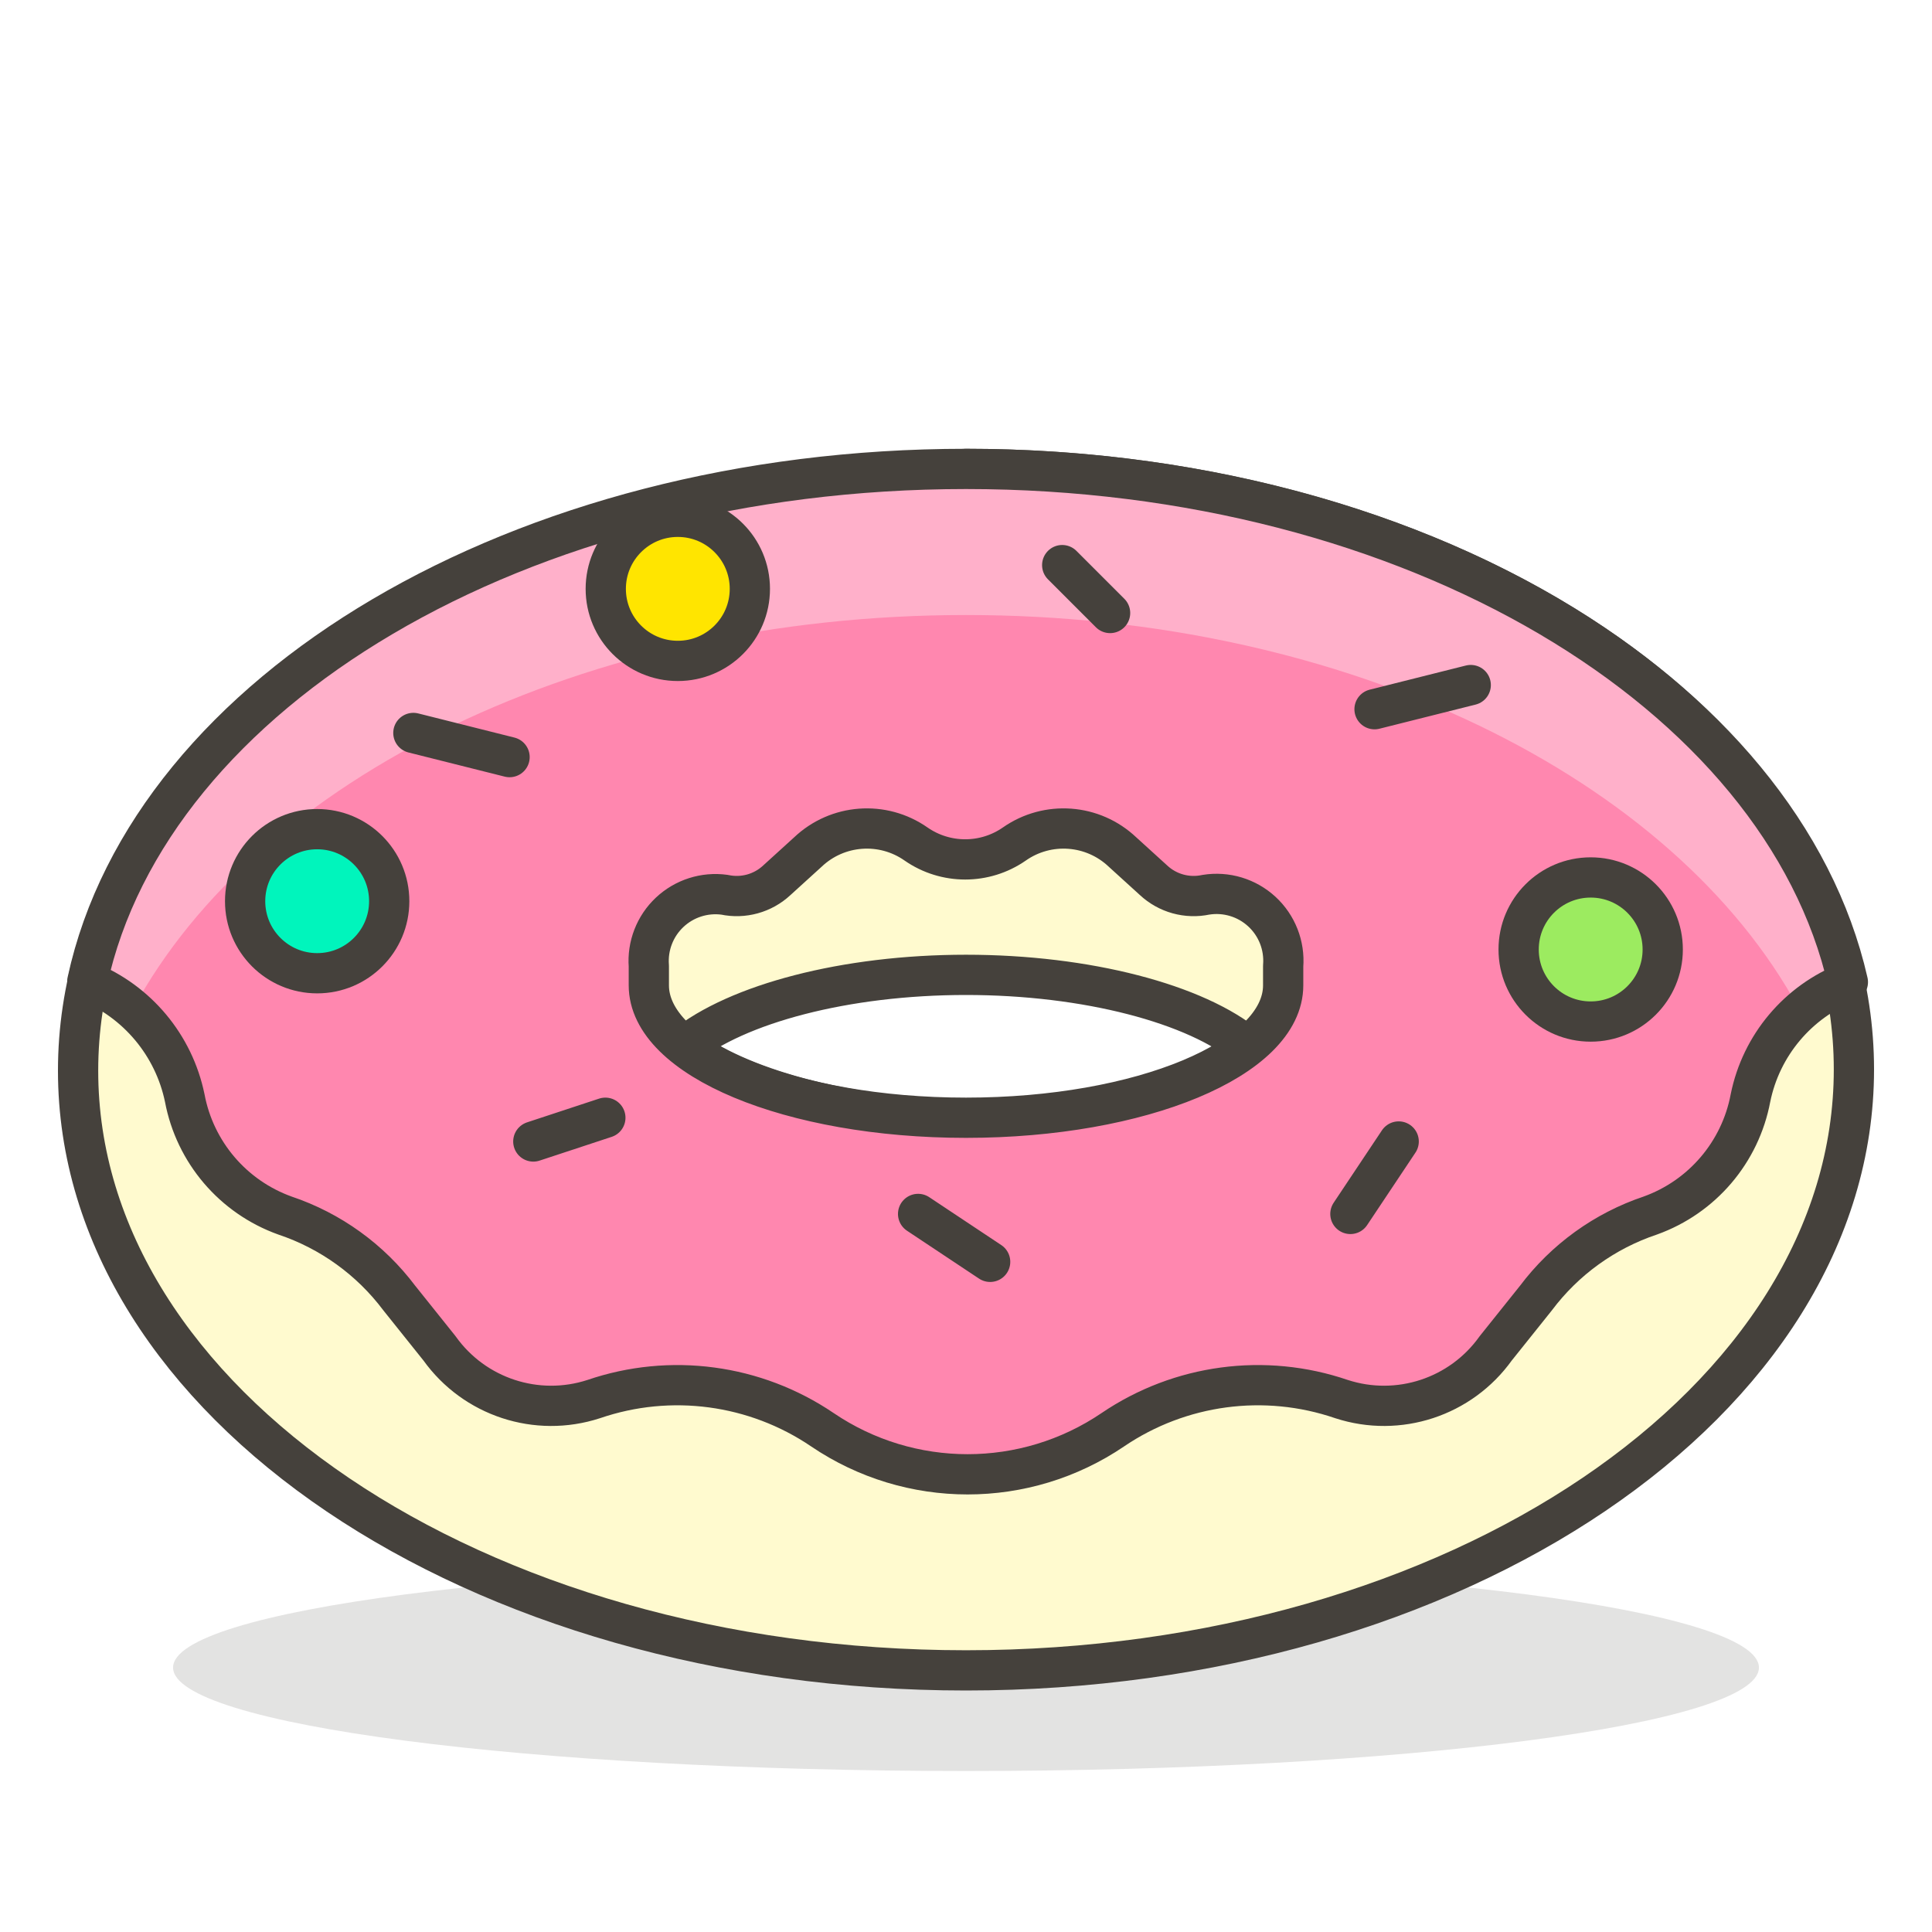
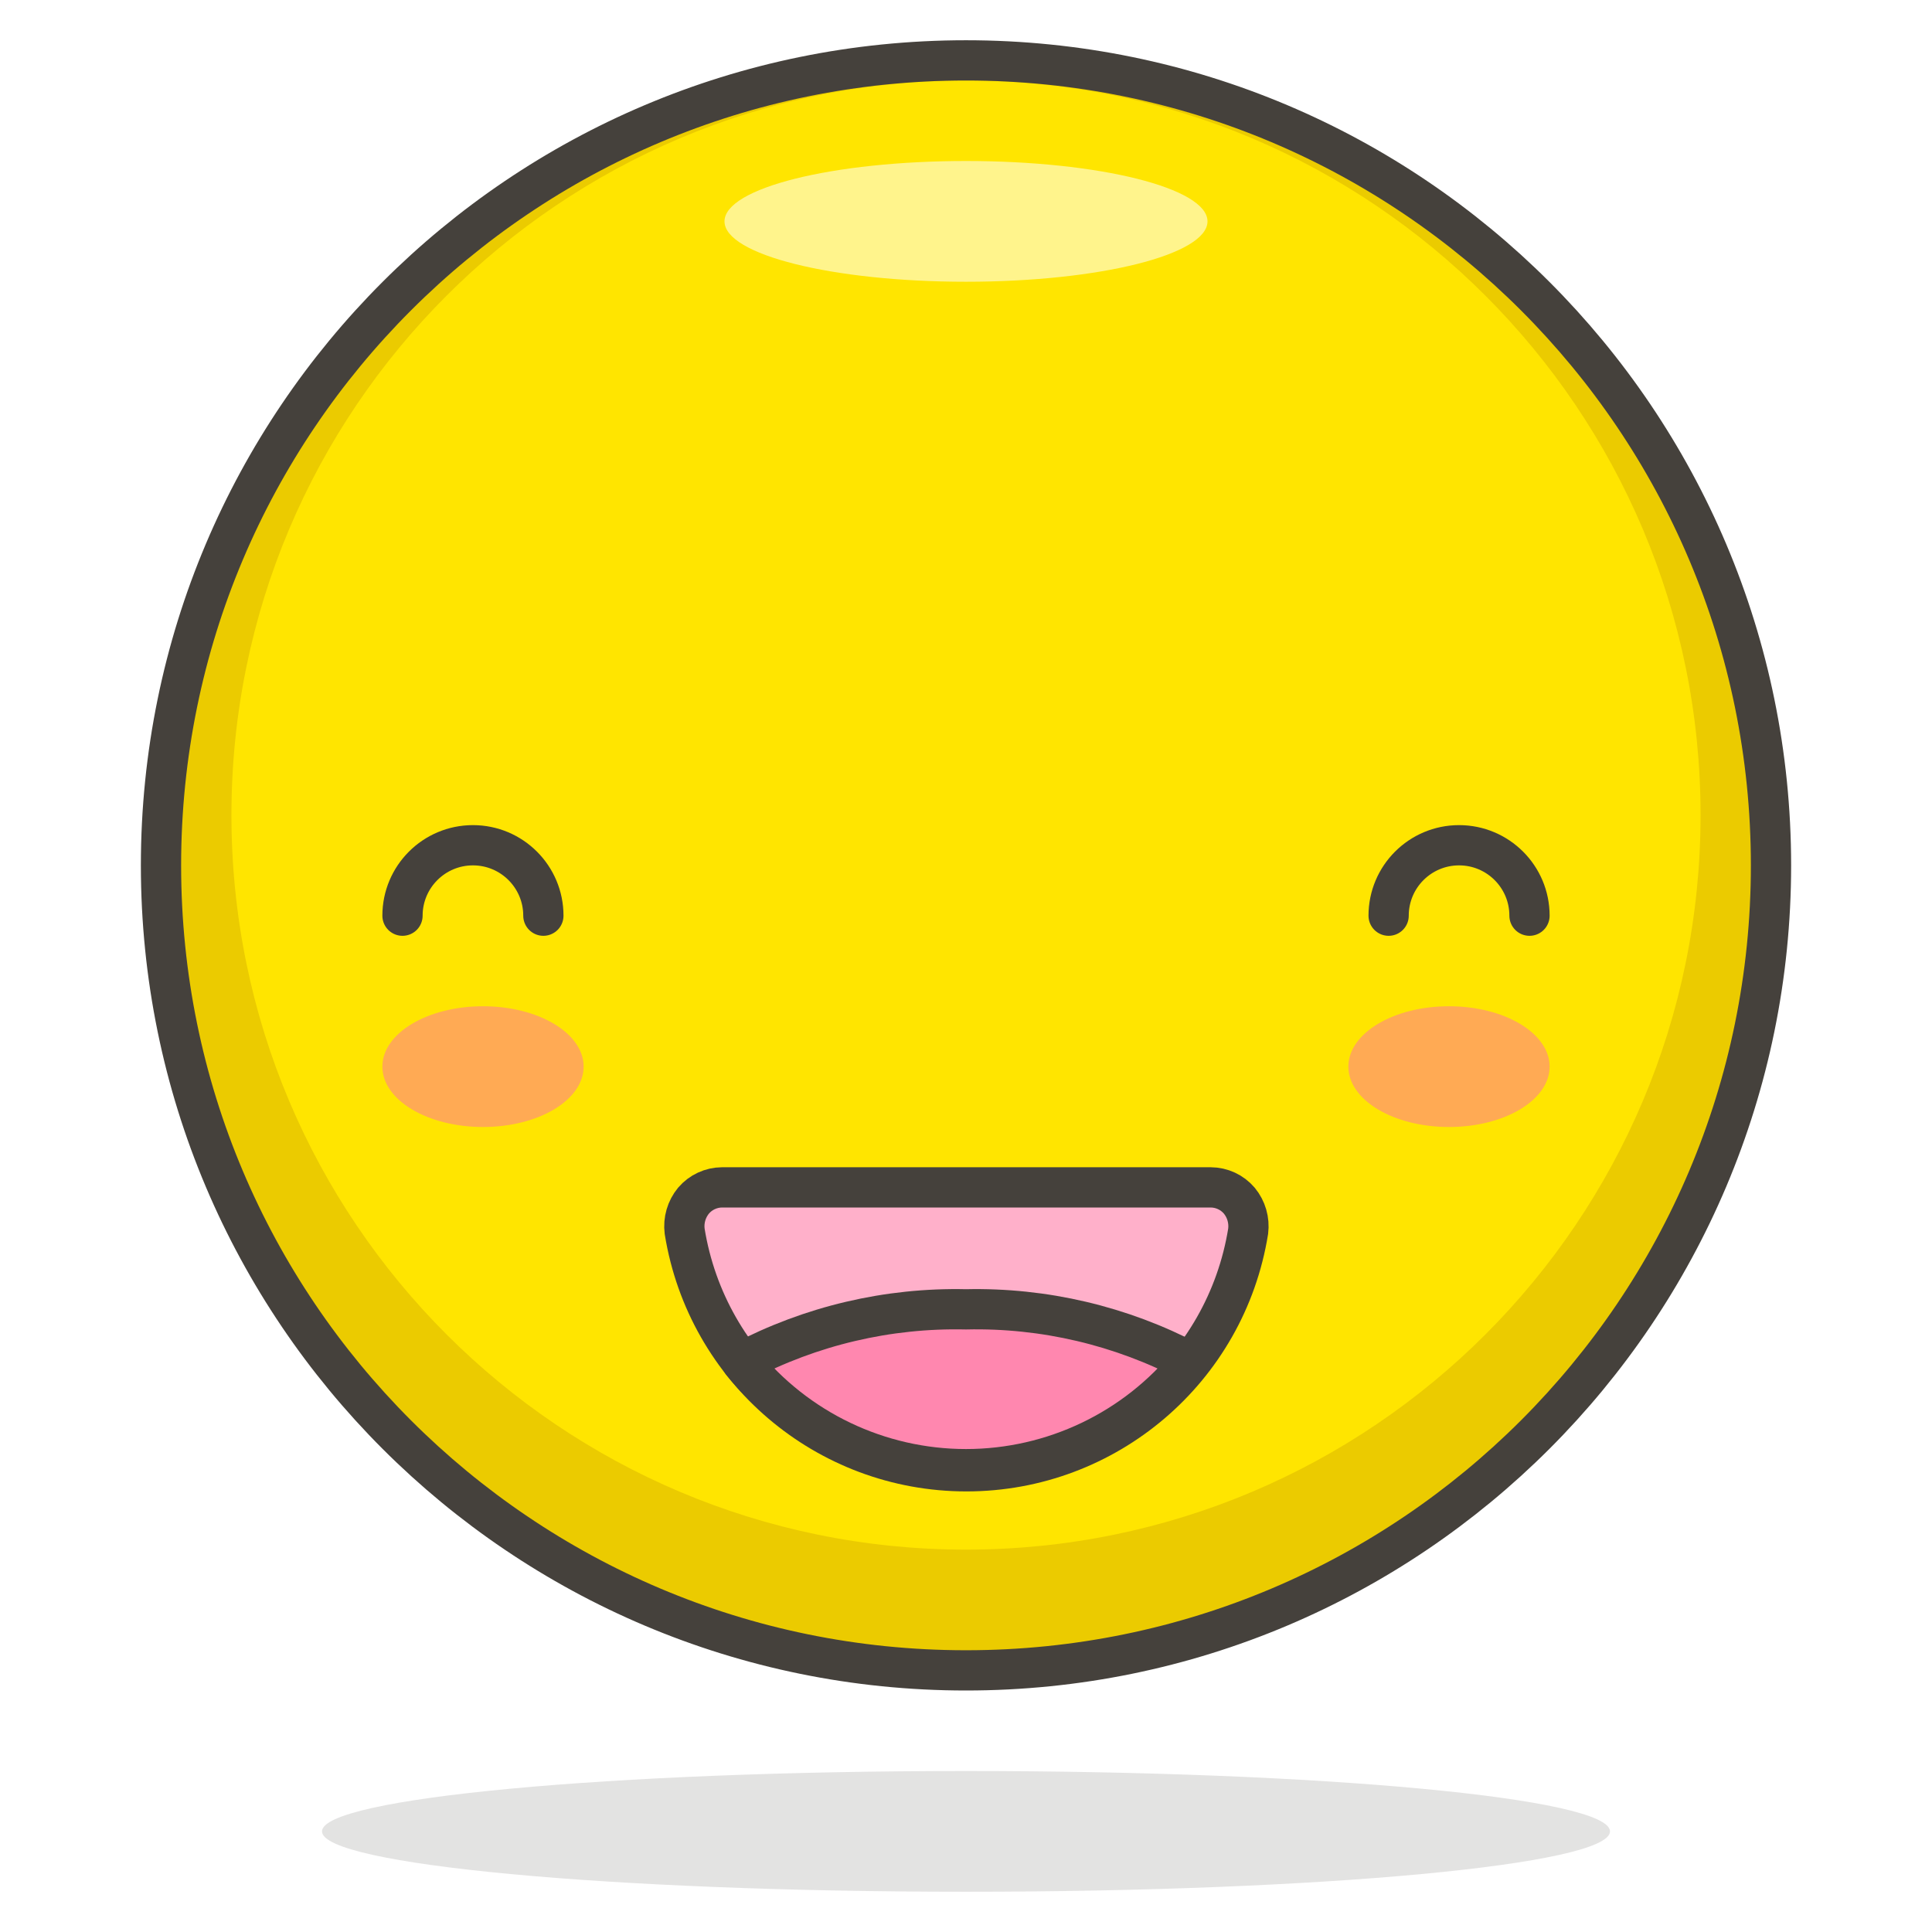
<svg xmlns="http://www.w3.org/2000/svg" width="48" height="48" viewBox="0 0 48 48">
-   <path fill="#45413c" d="M4.3 41.43a19.7 2.57 0 1 0 39.4 0a19.7 2.57 0 1 0-39.4 0" opacity="0.15" />
-   <path fill="#fffacf" stroke="#45413c" stroke-linecap="round" stroke-linejoin="round" d="M17 26c1.31-1.06 4-1.78 7-1.78s5.72.72 7 1.79c-1.3 1.06-4 1.79-7 1.79s-5.72-.8-7-1.8m7-14.32c-12.19 0-22.06 6.68-22.06 14.92S11.81 41.5 24 41.5s22.06-6.68 22.06-14.93S36.19 11.65 24 11.65Z" stroke-width="1" />
-   <path fill="#ff87af" d="M24 11.65c-11.09 0-20.27 5.53-21.83 12.73a4 4 0 0 1 2.42 2.9a3.86 3.86 0 0 0 2.49 2.92a5.9 5.9 0 0 1 2.84 2.05l1 1.25a3.41 3.41 0 0 0 3.83 1.26a6.42 6.42 0 0 1 5.68.76a6.43 6.43 0 0 0 7.22 0a6.42 6.42 0 0 1 5.68-.76a3.41 3.41 0 0 0 3.83-1.26l1-1.25A5.9 5.9 0 0 1 41 30.2a3.86 3.86 0 0 0 2.49-2.92a3.93 3.93 0 0 1 2.42-2.88C44.27 17.19 35.09 11.65 24 11.65m7.88 12.83c0 1.82-3.53 3.29-7.88 3.29s-7.88-1.47-7.88-3.29V24A1.66 1.66 0 0 1 18 22.23a1.46 1.46 0 0 0 1.3-.36l.77-.7a2.13 2.13 0 0 1 2.69-.2a2.14 2.14 0 0 0 2.44 0a2.13 2.13 0 0 1 2.69.2l.77.7a1.46 1.46 0 0 0 1.3.36A1.66 1.66 0 0 1 31.88 24ZM24 11.65c-11.09 0-20.27 5.53-21.83 12.73a4 4 0 0 1 2.42 2.9a3.86 3.86 0 0 0 2.49 2.92a5.9 5.9 0 0 1 2.84 2.05l1 1.25a3.41 3.41 0 0 0 3.83 1.26a6.42 6.42 0 0 1 5.68.76a6.43 6.43 0 0 0 7.22 0a6.42 6.42 0 0 1 5.68-.76a3.41 3.41 0 0 0 3.83-1.26l1-1.25A5.9 5.9 0 0 1 41 30.2a3.86 3.86 0 0 0 2.49-2.92a3.93 3.93 0 0 1 2.42-2.88C44.27 17.19 35.09 11.65 24 11.65m7.88 12.83c0 1.82-3.53 3.29-7.88 3.29s-7.88-1.47-7.88-3.29V24A1.66 1.66 0 0 1 18 22.23a1.46 1.46 0 0 0 1.3-.36l.77-.7a2.13 2.13 0 0 1 2.69-.2a2.14 2.14 0 0 0 2.44 0a2.13 2.13 0 0 1 2.69.2l.77.7a1.46 1.46 0 0 0 1.3.36A1.66 1.66 0 0 1 31.88 24Z" />
-   <path fill="#ffb0ca" d="M24 15.28c9.51 0 17.6 4.07 20.69 9.78a3.6 3.6 0 0 1 1.14-.66C44.27 17.19 35.09 11.65 24 11.65S3.73 17.18 2.17 24.38a3.7 3.7 0 0 1 1.14.68C6.4 19.35 14.49 15.28 24 15.28" />
-   <path fill="none" stroke="#45413c" stroke-linecap="round" stroke-linejoin="round" d="M31.88 24.48c0 1.82-3.53 3.29-7.88 3.29s-7.88-1.47-7.88-3.29V24A1.66 1.66 0 0 1 18 22.23a1.46 1.46 0 0 0 1.3-.36l.77-.7a2.13 2.13 0 0 1 2.69-.2a2.14 2.14 0 0 0 2.44 0a2.13 2.13 0 0 1 2.69.2l.77.7a1.46 1.46 0 0 0 1.3.36A1.66 1.66 0 0 1 31.88 24ZM24 11.65c-11.09 0-20.27 5.53-21.83 12.73a4 4 0 0 1 2.42 2.9a3.86 3.86 0 0 0 2.49 2.92a5.9 5.9 0 0 1 2.84 2.05l1 1.25a3.41 3.41 0 0 0 3.83 1.26a6.42 6.42 0 0 1 5.68.76a6.43 6.43 0 0 0 7.22 0a6.42 6.42 0 0 1 5.68-.76a3.41 3.41 0 0 0 3.83-1.26l1-1.25A5.9 5.9 0 0 1 41 30.2a3.86 3.86 0 0 0 2.49-2.92a3.93 3.93 0 0 1 2.42-2.88C44.27 17.19 35.09 11.65 24 11.65m10.75 16.71l-1.2 1.8m-10.74 0l1.79 1.19m-11.35-2.99l1.79-.59" stroke-width="1" />
-   <path fill="#9ceb60" stroke="#45413c" stroke-linecap="round" stroke-linejoin="round" d="M37.73 23.59a1.79 1.79 0 1 0 3.58 0a1.79 1.79 0 1 0-3.58 0" stroke-width="1" />
-   <path fill="#ffe500" stroke="#45413c" stroke-linecap="round" stroke-linejoin="round" d="M15.05 14.63a1.79 1.79 0 1 0 3.58 0a1.79 1.79 0 1 0-3.58 0" stroke-width="1" />
-   <path fill="#00f5bc" stroke="#45413c" stroke-linecap="round" stroke-linejoin="round" d="M6.09 22.39a1.79 1.79 0 1 0 3.58 0a1.79 1.79 0 1 0-3.58 0" stroke-width="1" />
-   <path fill="none" stroke="#45413c" stroke-linecap="round" stroke-linejoin="round" d="m26.39 14.04l1.19 1.19m6.57 2.39l2.39-.6m-26.27 1.19l2.39.6" stroke-width="1" />
+   <path fill="#ffe500" d="M4 21.5a20 20 0 1 0 40 0a20 20 0 1 0-40 0" />
+   <path fill="#ebcb00" d="M24 1.5a20 20 0 1 0 20 20a20 20 0 0 0-20-20m0 37a18.25 18.25 0 1 1 18.25-18.25A18.25 18.25 0 0 1 24 38.5" />
+   <path fill="#fff48c" d="M18 5.5a6 1.5 0 1 0 12 0a6 1.5 0 1 0-12 0" />
+   <path fill="#45413c" d="M8 45.5a16 1.5 0 1 0 32 0a16 1.5 0 1 0-32 0" opacity="0.15" />
+   <path fill="none" stroke="#45413c" stroke-linecap="round" stroke-linejoin="round" d="M4 21.5a20 20 0 1 0 40 0a20 20 0 1 0-40 0" stroke-width="1" />
+   <path fill="#ffaa54" d="M38.5 26.5c0 .83-1.12 1.5-2.5 1.5s-2.5-.67-2.5-1.5S34.62 25 36 25s2.5.67 2.5 1.5m-29 0c0 .83 1.12 1.5 2.5 1.5s2.5-.67 2.5-1.5S13.38 25 12 25s-2.5.67-2.5 1.5" />
+   <path fill="#ffb0ca" stroke="#45413c" stroke-linecap="round" stroke-linejoin="round" d="M17.94 29.5a.94.94 0 0 0-.71.33a1 1 0 0 0-.22.76a7.09 7.09 0 0 0 14 0a1 1 0 0 0-.22-.76a.94.94 0 0 0-.71-.33Z" stroke-width="1" />
+   <path fill="#ff87af" stroke="#45413c" stroke-linecap="round" stroke-linejoin="round" d="M29.57 33.84A11.4 11.4 0 0 0 24 32.53a11.4 11.4 0 0 0-5.57 1.31a7.16 7.16 0 0 0 11.14 0" stroke-width="1" />
+   <path fill="none" stroke="#45413c" stroke-linecap="round" stroke-linejoin="round" d="M10 22.75a1.75 1.75 0 0 1 3.5 0m21 0a1.75 1.75 0 0 1 3.5 0" stroke-width="1" />
</svg>
